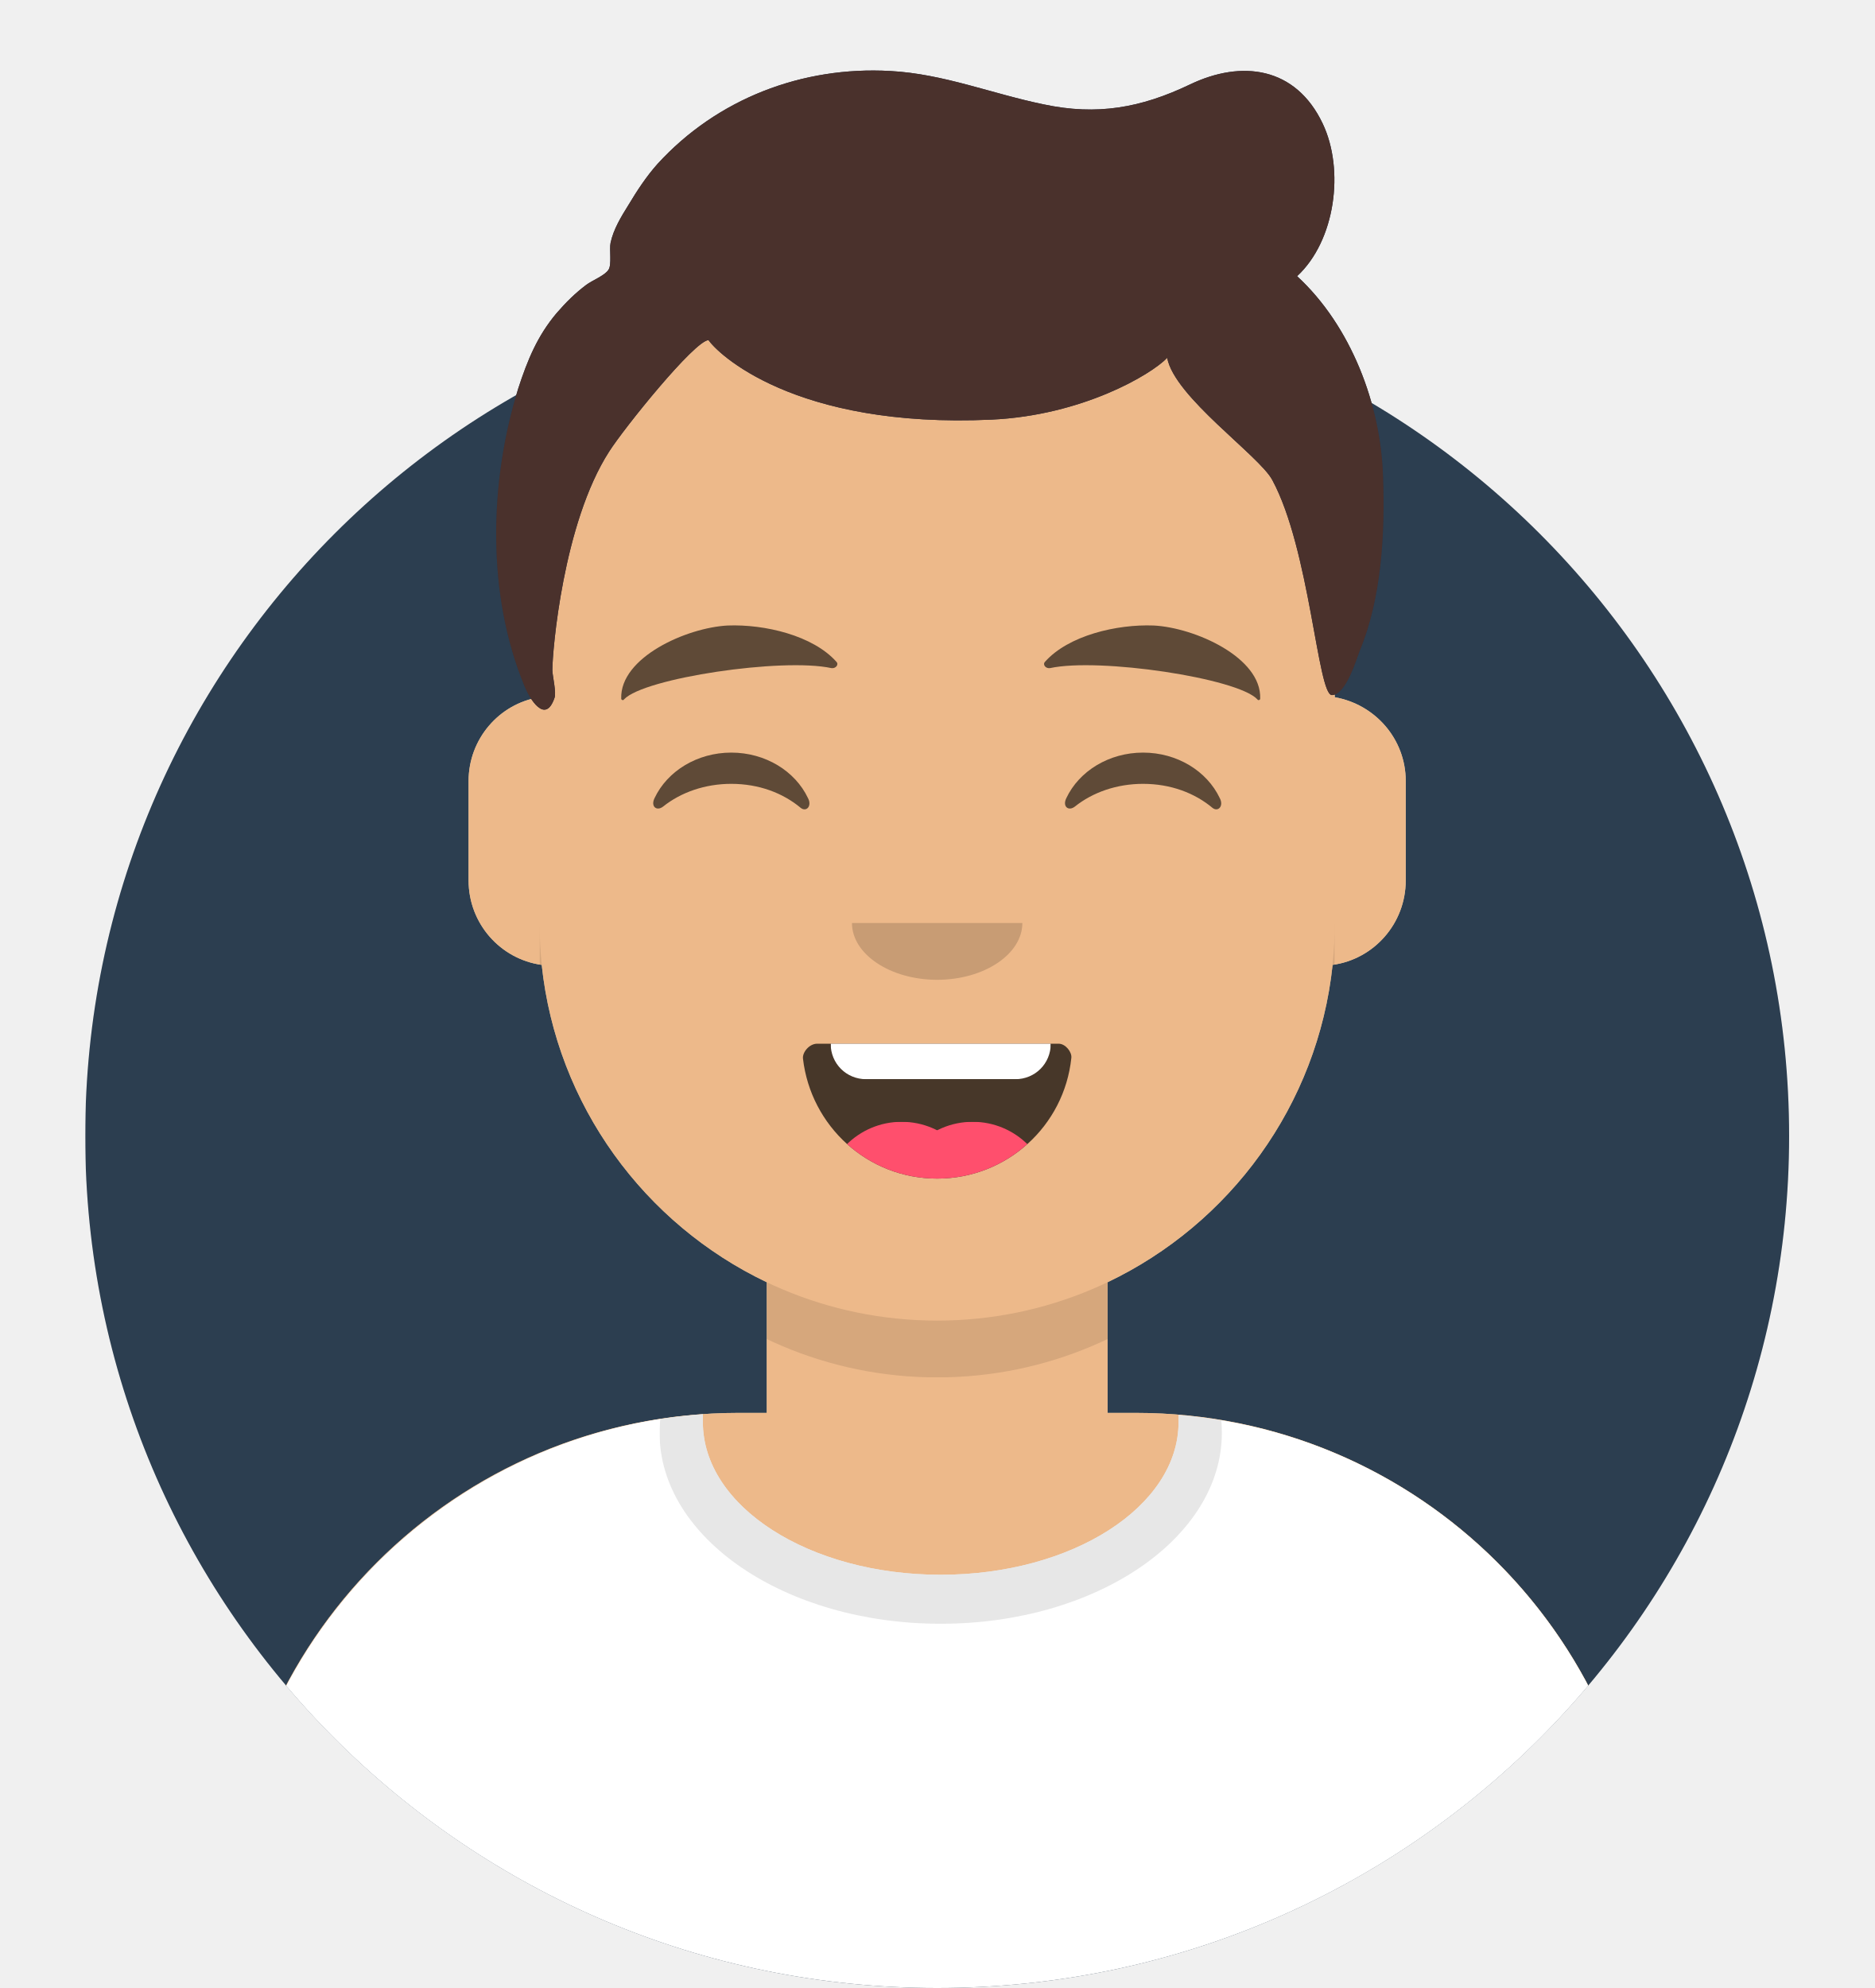
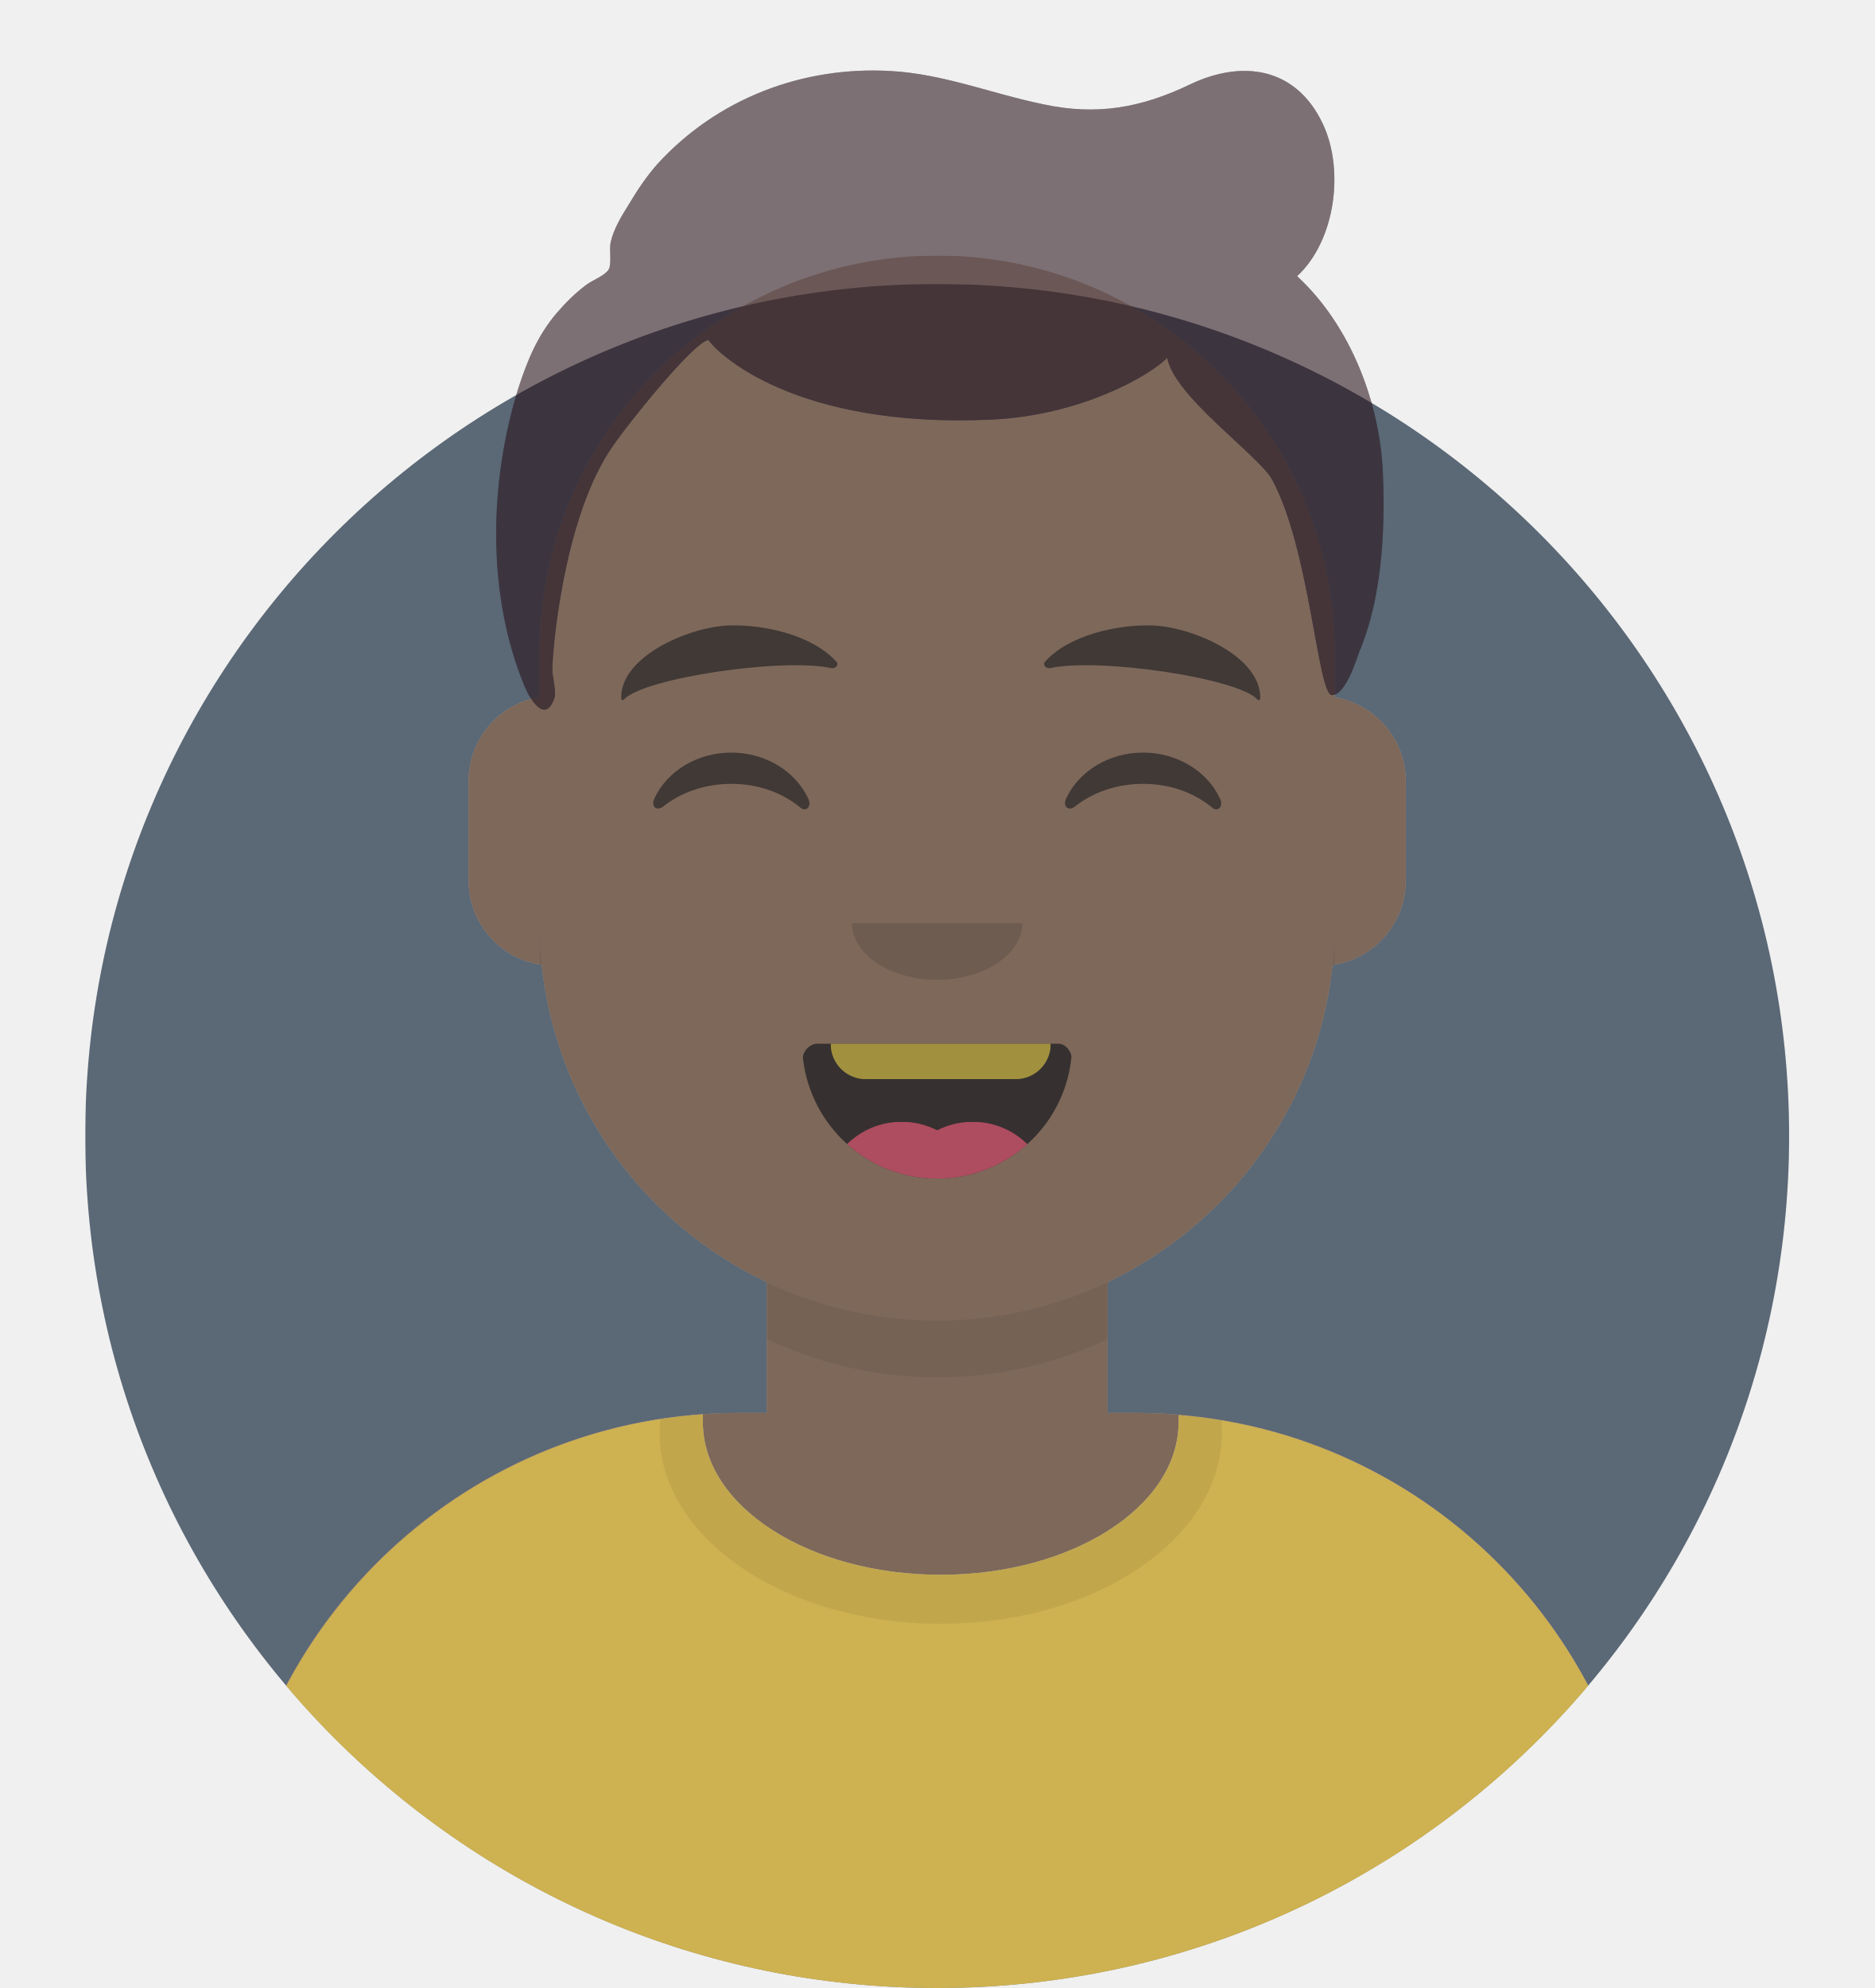
<svg xmlns="http://www.w3.org/2000/svg" version="1.1" id="Layer_1" x="0px" y="0px" viewBox="0 0 264 280" style="enable-background:new 0 0 264 280;" xml:space="preserve">
  <style type="text/css">
	.st0{fill-rule:evenodd;clip-rule:evenodd;fill:#E6E6E6;}
	.st1{filter:url(#Adobe_OpacityMaskFilter);}
- 	.st2{fill-rule:evenodd;clip-rule:evenodd;fill:#FFFFFF;}
+ 	.st2{fill-rule:evenodd;clip-rule:evenodd;fill:#F8BF0C;}
	.st3{mask:url(#mask-2_1_);}
	.st4{fill-rule:evenodd;clip-rule:evenodd;fill:#2C3E50;}
	.st5{filter:url(#Adobe_OpacityMaskFilter_1_);}
	.st6{mask:url(#mask-4_1_);}
	.st7{fill-rule:evenodd;clip-rule:evenodd;fill:#D0C6AC;}
	.st8{filter:url(#Adobe_OpacityMaskFilter_2_);}
	.st9{mask:url(#mask-6_1_);}
- 	.st10{fill-rule:evenodd;clip-rule:evenodd;fill:#EDB98A;}
+ 	.st10{fill-rule:evenodd;clip-rule:evenodd;fill:#714831;}
	.st11{filter:url(#Adobe_OpacityMaskFilter_3_);}
	.st12{mask:url(#mask-6_2_);fill-rule:evenodd;clip-rule:evenodd;fill-opacity:0.1;}
	.st13{filter:url(#Adobe_OpacityMaskFilter_4_);}
	.st14{mask:url(#react-mask-952_1_);}
	.st15{filter:url(#Adobe_OpacityMaskFilter_5_);}
	.st16{opacity:0.6;mask:url(#react-mask-952_2_);}
	.st17{fill-rule:evenodd;clip-rule:evenodd;fill-opacity:0.16;}
	.st18{fill-rule:evenodd;clip-rule:evenodd;fill-opacity:0.7;}
	.st19{filter:url(#Adobe_OpacityMaskFilter_6_);}
- 	.st20{mask:url(#react-mask-934_1_);fill-rule:evenodd;clip-rule:evenodd;fill:#FFFFFF;}
+ 	.st20{mask:url(#react-mask-934_1_);fill-rule:evenodd;clip-rule:evenodd;fill:#E8CA33;}
	.st21{filter:url(#Adobe_OpacityMaskFilter_7_);}
	.st22{mask:url(#react-mask-934_2_);}
	.st23{fill-rule:evenodd;clip-rule:evenodd;fill:#FF4F6D;}
	.st24{fill-rule:evenodd;clip-rule:evenodd;fill-opacity:0.6;}
	.st25{filter:url(#Adobe_OpacityMaskFilter_8_);}
	.st26{mask:url(#react-mask-925_1_);}
	.st27{fill-rule:evenodd;clip-rule:evenodd;fill:#28354B;}
	.st28{filter:url(#Adobe_OpacityMaskFilter_9_);}
	.st29{mask:url(#react-mask-924_1_);}
- 	.st30{fill-rule:evenodd;clip-rule:evenodd;fill:#4A312C;}
+ 	.st30{fill-rule:evenodd;clip-rule:evenodd;fill:#230002;}
</style>
  <g>
    <g transform="translate(-825, -1100)">
      <g transform="translate(825, 1100)">
        <g id="Circle" transform="translate(12, 40)">
          <g id="Circle-Background">
            <circle class="st0" cx="120" cy="120" r="120" />
          </g>
          <defs>
            <filter id="Adobe_OpacityMaskFilter" filterUnits="userSpaceOnUse" x="0" y="0" width="240" height="240">
              <feColorMatrix type="matrix" values="1 0 0 0 0  0 1 0 0 0  0 0 1 0 0  0 0 0 1 0" />
            </filter>
          </defs>
          <mask maskUnits="userSpaceOnUse" x="0" y="0" width="240" height="240" id="mask-2_1_">
            <g class="st1">
              <circle id="path-1_1_" class="st2" cx="120" cy="120" r="120" />
            </g>
          </mask>
          <g class="st3">
            <rect class="st4" width="240" height="240" />
          </g>
        </g>
        <g id="Mask">
			</g>
        <defs>
          <filter id="Adobe_OpacityMaskFilter_1_" filterUnits="userSpaceOnUse" x="-1" y="0" width="265" height="280">
            <feColorMatrix type="matrix" values="1 0 0 0 0  0 1 0 0 0  0 0 1 0 0  0 0 0 1 0" />
          </filter>
        </defs>
        <mask maskUnits="userSpaceOnUse" x="-1" y="0" width="265" height="280" id="mask-4_1_">
          <g class="st5">
            <path id="path-3_1_" class="st2" d="M12,160c0,66.3,53.7,120,120,120s120-53.7,120-120h12V0H0v160H12z" />
          </g>
        </mask>
        <g id="Avataaar" class="st6">
          <g id="Body" transform="translate(32, 36)">
            <g>
              <path class="st7" d="M124,144.6V163h4l0,0c39.8,0,72,32.2,72,72v9H0v-9c0-39.8,32.2-72,72-72l0,0h4v-18.4        c-17.2-8.2-29.6-24.9-31.7-44.7C38.5,99.1,34,94.1,34,88V74c0-5.9,4.3-10.9,10-11.8V56l0,0c0-30.9,25.1-56,56-56l0,0l0,0        c30.9,0,56,25.1,56,56v6.2c5.7,1,10,5.9,10,11.8v14c0,6.1-4.5,11.1-10.3,11.9C153.6,119.7,141.2,136.4,124,144.6z" />
            </g>
            <defs>
              <filter id="Adobe_OpacityMaskFilter_2_" filterUnits="userSpaceOnUse" x="-32" y="0" width="264" height="244">
                <feColorMatrix type="matrix" values="1 0 0 0 0  0 1 0 0 0  0 0 1 0 0  0 0 0 1 0" />
              </filter>
            </defs>
            <mask maskUnits="userSpaceOnUse" x="-32" y="0" width="264" height="244" id="mask-6_1_">
              <g class="st8">
                <path id="path-5_1_" class="st2" d="M124,144.6V163h4l0,0c39.8,0,72,32.2,72,72v9H0v-9c0-39.8,32.2-72,72-72l0,0h4v-18.4         c-17.2-8.2-29.6-24.9-31.7-44.7C38.5,99.1,34,94.1,34,88V74c0-5.9,4.3-10.9,10-11.8V56l0,0c0-30.9,25.1-56,56-56l0,0l0,0         c30.9,0,56,25.1,56,56v6.2c5.7,1,10,5.9,10,11.8v14c0,6.1-4.5,11.1-10.3,11.9C153.6,119.7,141.2,136.4,124,144.6z" />
              </g>
            </mask>
            <g class="st9">
              <g id="Color" transform="translate(-32, 0)">
                <rect class="st10" width="264" height="244" />
              </g>
            </g>
            <defs>
              <filter id="Adobe_OpacityMaskFilter_3_" filterUnits="userSpaceOnUse" x="44" y="79" width="112" height="79">
                <feColorMatrix type="matrix" values="1 0 0 0 0  0 1 0 0 0  0 0 1 0 0  0 0 0 1 0" />
              </filter>
            </defs>
            <mask maskUnits="userSpaceOnUse" x="44" y="79" width="112" height="79" id="mask-6_2_">
              <g class="st11">
                <path id="path-5_2_" class="st2" d="M124,144.6V163h4l0,0c39.8,0,72,32.2,72,72v9H0v-9c0-39.8,32.2-72,72-72l0,0h4v-18.4         c-17.2-8.2-29.6-24.9-31.7-44.7C38.5,99.1,34,94.1,34,88V74c0-5.9,4.3-10.9,10-11.8V56l0,0c0-30.9,25.1-56,56-56l0,0l0,0         c30.9,0,56,25.1,56,56v6.2c5.7,1,10,5.9,10,11.8v14c0,6.1-4.5,11.1-10.3,11.9C153.6,119.7,141.2,136.4,124,144.6z" />
              </g>
            </mask>
            <path id="Neck-Shadow" class="st12" d="M156,79v23c0,30.9-25.1,56-56,56s-56-25.1-56-56V79v15c0,30.9,25.1,56,56,56       s56-25.1,56-56V79z" />
          </g>
          <g transform="translate(0, 170)">
            <g id="Clothes">
              <path class="st0" d="M166,29.3c37,3,66,34,66,71.8v8.9H32v-8.9C32,63,61.6,31.8,99,29.2c0,0.4,0,0.7,0,1.1        c0,11.9,15,21.5,33.5,21.5S166,42.2,166,30.3C166,30,166,29.6,166,29.3z" />
            </g>
            <defs>
              <filter id="Adobe_OpacityMaskFilter_4_" filterUnits="userSpaceOnUse" x="0" y="0" width="264" height="110">
                <feColorMatrix type="matrix" values="1 0 0 0 0  0 1 0 0 0  0 0 1 0 0  0 0 0 1 0" />
              </filter>
            </defs>
            <mask maskUnits="userSpaceOnUse" x="0" y="0" width="264" height="110" id="react-mask-952_1_">
              <g class="st13">
                <path id="react-path-951_1_" class="st2" d="M166,29.3c37,3,66,34,66,71.8v8.9H32v-8.9C32,63,61.6,31.8,99,29.2         c0,0.4,0,0.7,0,1.1c0,11.9,15,21.5,33.5,21.5S166,42.2,166,30.3C166,30,166,29.6,166,29.3z" />
              </g>
            </mask>
            <g class="st14">
              <rect class="st2" width="264" height="110" />
            </g>
            <defs>
              <filter id="Adobe_OpacityMaskFilter_5_" filterUnits="userSpaceOnUse" x="92.9" y="4.9" width="79.3" height="53.8">
                <feColorMatrix type="matrix" values="1 0 0 0 0  0 1 0 0 0  0 0 1 0 0  0 0 0 1 0" />
              </filter>
            </defs>
            <mask maskUnits="userSpaceOnUse" x="92.9" y="4.9" width="79.3" height="53.8" id="react-mask-952_2_">
              <g class="st15">
                <path id="react-path-951_2_" class="st2" d="M166,29.3c37,3,66,34,66,71.8v8.9H32v-8.9C32,63,61.6,31.8,99,29.2         c0,0.4,0,0.7,0,1.1c0,11.9,15,21.5,33.5,21.5S166,42.2,166,30.3C166,30,166,29.6,166,29.3z" />
              </g>
            </mask>
            <g id="Shadowy" class="st16">
              <g transform="translate(92, 4)">
                <ellipse class="st17" cx="40.5" cy="27.8" rx="39.6" ry="26.9" />
              </g>
            </g>
          </g>
          <g id="Face" transform="translate(76, 82)">
            <g transform="translate(2, 52)">
              <g id="Mouth">
                <path class="st18" d="M35.1,15.1C36.2,24.6,44.2,32,54,32c9.8,0,17.9-7.4,18.9-17c0.1-0.8-0.8-2-1.8-2c-14.9,0-26.3,0-34,0         C36,13,35,14.2,35.1,15.1z" />
              </g>
              <defs>
                <filter id="Adobe_OpacityMaskFilter_6_" filterUnits="userSpaceOnUse" x="39" y="2" width="31" height="16">
                  <feColorMatrix type="matrix" values="1 0 0 0 0  0 1 0 0 0  0 0 1 0 0  0 0 0 1 0" />
                </filter>
              </defs>
              <mask maskUnits="userSpaceOnUse" x="39" y="2" width="31" height="16" id="react-mask-934_1_">
                <g class="st19">
                  <path id="react-path-933_1_" class="st2" d="M35.1,15.1C36.2,24.6,44.2,32,54,32c9.8,0,17.9-7.4,18.9-17          c0.1-0.8-0.8-2-1.8-2c-14.9,0-26.3,0-34,0C36,13,35,14.2,35.1,15.1z" />
                </g>
              </mask>
              <path id="Teeth" class="st20" d="M44,2h21c2.8,0,5,2.2,5,5v6c0,2.8-2.2,5-5,5H44c-2.8,0-5-2.2-5-5V7C39,4.2,41.2,2,44,2z" />
              <defs>
                <filter id="Adobe_OpacityMaskFilter_7_" filterUnits="userSpaceOnUse" x="38" y="24" width="32" height="22">
                  <feColorMatrix type="matrix" values="1 0 0 0 0  0 1 0 0 0  0 0 1 0 0  0 0 0 1 0" />
                </filter>
              </defs>
              <mask maskUnits="userSpaceOnUse" x="38" y="24" width="32" height="22" id="react-mask-934_2_">
                <g class="st21">
                  <path id="react-path-933_2_" class="st2" d="M35.1,15.1C36.2,24.6,44.2,32,54,32c9.8,0,17.9-7.4,18.9-17          c0.1-0.8-0.8-2-1.8-2c-14.9,0-26.3,0-34,0C36,13,35,14.2,35.1,15.1z" />
                </g>
              </mask>
              <g id="Tongue" class="st22">
                <g transform="translate(38, 24)">
                  <circle class="st23" cx="11" cy="11" r="11" />
                  <circle class="st23" cx="21" cy="11" r="11" />
                </g>
              </g>
            </g>
            <g transform="translate(28, 40)">
              <path id="Nose" class="st17" d="M16,8c0,4.4,5.4,8,12,8l0,0c6.6,0,12-3.6,12-8" />
            </g>
            <g transform="translate(0, 8)">
              <path id="Squint" class="st24" d="M16.2,22.4C18,18.6,22.2,16,27,16c4.8,0,9,2.6,10.8,6.4c0.6,1.1-0.2,2-1,1.4        c-2.5-2.1-5.9-3.4-9.8-3.4c-3.7,0-7.1,1.2-9.6,3.2C16.5,24.3,15.6,23.6,16.2,22.4z" />
              <path class="st24" d="M74.2,22.4C76,18.6,80.2,16,85,16c4.8,0,9,2.6,10.8,6.4c0.6,1.1-0.2,2-1,1.4c-2.5-2.1-5.9-3.4-9.8-3.4        c-3.7,0-7.1,1.2-9.6,3.2C74.5,24.3,73.6,23.6,74.2,22.4z" />
            </g>
            <g>
              <path id="Eyebrow" class="st24" d="M26.5,6.1c-5.8,0.3-15.2,4.5-15,10.3c0,0.2,0.3,0.3,0.4,0.1c2.8-3,22.3-5.9,29.2-4.4        c0.6,0.1,1.1-0.5,0.7-0.9C38.5,7.5,31.7,5.9,26.5,6.1" />
              <path class="st24" d="M86.5,6.1c5.8,0.3,15.2,4.5,15,10.3c0,0.2-0.3,0.3-0.4,0.1c-2.8-3-22.3-5.9-29.2-4.4        c-0.6,0.1-1.1-0.5-0.7-0.9C74.5,7.5,81.3,5.9,86.5,6.1" />
            </g>
          </g>
          <g id="Top">
            <defs>
              <filter id="Adobe_OpacityMaskFilter_8_" filterUnits="userSpaceOnUse" x="-1" y="0" width="264" height="280">
                <feColorMatrix type="matrix" values="1 0 0 0 0  0 1 0 0 0  0 0 1 0 0  0 0 0 1 0" />
              </filter>
            </defs>
            <mask maskUnits="userSpaceOnUse" x="-1" y="0" width="264" height="280" id="react-mask-925_1_">
              <g class="st25">
                <rect id="react-path-927_1_" class="st2" width="264" height="280" />
              </g>
            </mask>
            <g class="st26">
              <g transform="translate(-1, 0)">
                <g id="Short-Hair">
                  <path class="st27" d="M183.7,38.9c5.4-5,6.7-15,3.6-21.5c-3.8-8-11.4-9-18.7-5.5c-6.9,3.3-13.1,4.4-20.6,2.8          c-7.3-1.5-14.1-4.3-21.6-4.7C114,9.3,102,13.9,93.6,23.1c-1.6,1.8-2.9,3.8-4.1,5.8c-1,1.6-2.1,3.4-2.5,5.3          c-0.2,0.9,0.2,3.1-0.3,3.8c-0.5,0.8-2.3,1.5-3.1,2.1c-1.6,1.2-2.9,2.5-4.2,4c-2.7,3.2-4.1,6.6-5.4,10.6          c-4.1,13.2-4.5,29,0.9,42c0.7,1.7,2.9,5.4,4.2,1.6c0.3-0.7-0.3-3.2-0.3-3.9c0-2.7,1.5-20.7,8-30.8c2.1-3.3,12-15.6,14-15.7          c1.1,1.7,11.9,12.5,39.9,11.2c12.7-0.6,22.4-6.3,24.7-8.7c1,5.5,13,13.8,14.8,17.2c5.3,9.8,6.4,30.3,8.4,30.3          s3.5-5.2,3.9-6.2c3.1-7.4,3.6-16.6,3.3-24.6C195.5,57,191.3,45.9,183.7,38.9z" />
                </g>
                <defs>
                  <filter id="Adobe_OpacityMaskFilter_9_" filterUnits="userSpaceOnUse" x="0" y="0" width="264" height="280">
                    <feColorMatrix type="matrix" values="1 0 0 0 0  0 1 0 0 0  0 0 1 0 0  0 0 0 1 0" />
                  </filter>
                </defs>
                <mask maskUnits="userSpaceOnUse" x="0" y="0" width="264" height="280" id="react-mask-924_1_">
                  <g class="st28">
                    <path id="react-path-926_1_" class="st2" d="M183.7,38.9c5.4-5,6.7-15,3.6-21.5c-3.8-8-11.4-9-18.7-5.5           c-6.9,3.3-13.1,4.4-20.6,2.8c-7.3-1.5-14.1-4.3-21.6-4.7C114,9.3,102,13.9,93.6,23.1c-1.6,1.8-2.9,3.8-4.1,5.8           c-1,1.6-2.1,3.4-2.5,5.3c-0.2,0.9,0.2,3.1-0.3,3.8c-0.5,0.8-2.3,1.5-3.1,2.1c-1.6,1.2-2.9,2.5-4.2,4           c-2.7,3.2-4.1,6.6-5.4,10.6c-4.1,13.2-4.5,29,0.9,42c0.7,1.7,2.9,5.4,4.2,1.6c0.3-0.7-0.3-3.2-0.3-3.9           c0-2.7,1.5-20.7,8-30.8c2.1-3.3,12-15.6,14-15.7c1.1,1.7,11.9,12.5,39.9,11.2c12.7-0.6,22.4-6.3,24.7-8.7           c1,5.5,13,13.8,14.8,17.2c5.3,9.8,6.4,30.3,8.4,30.3s3.5-5.2,3.9-6.2c3.1-7.4,3.6-16.6,3.3-24.6           C195.5,57,191.3,45.9,183.7,38.9z" />
                  </g>
                </mask>
                <g class="st29">
                  <g transform="translate(0, 0) ">
                    <rect class="st30" width="264" height="280" />
                  </g>
                </g>
              </g>
            </g>
          </g>
        </g>
      </g>
    </g>
  </g>
</svg>
